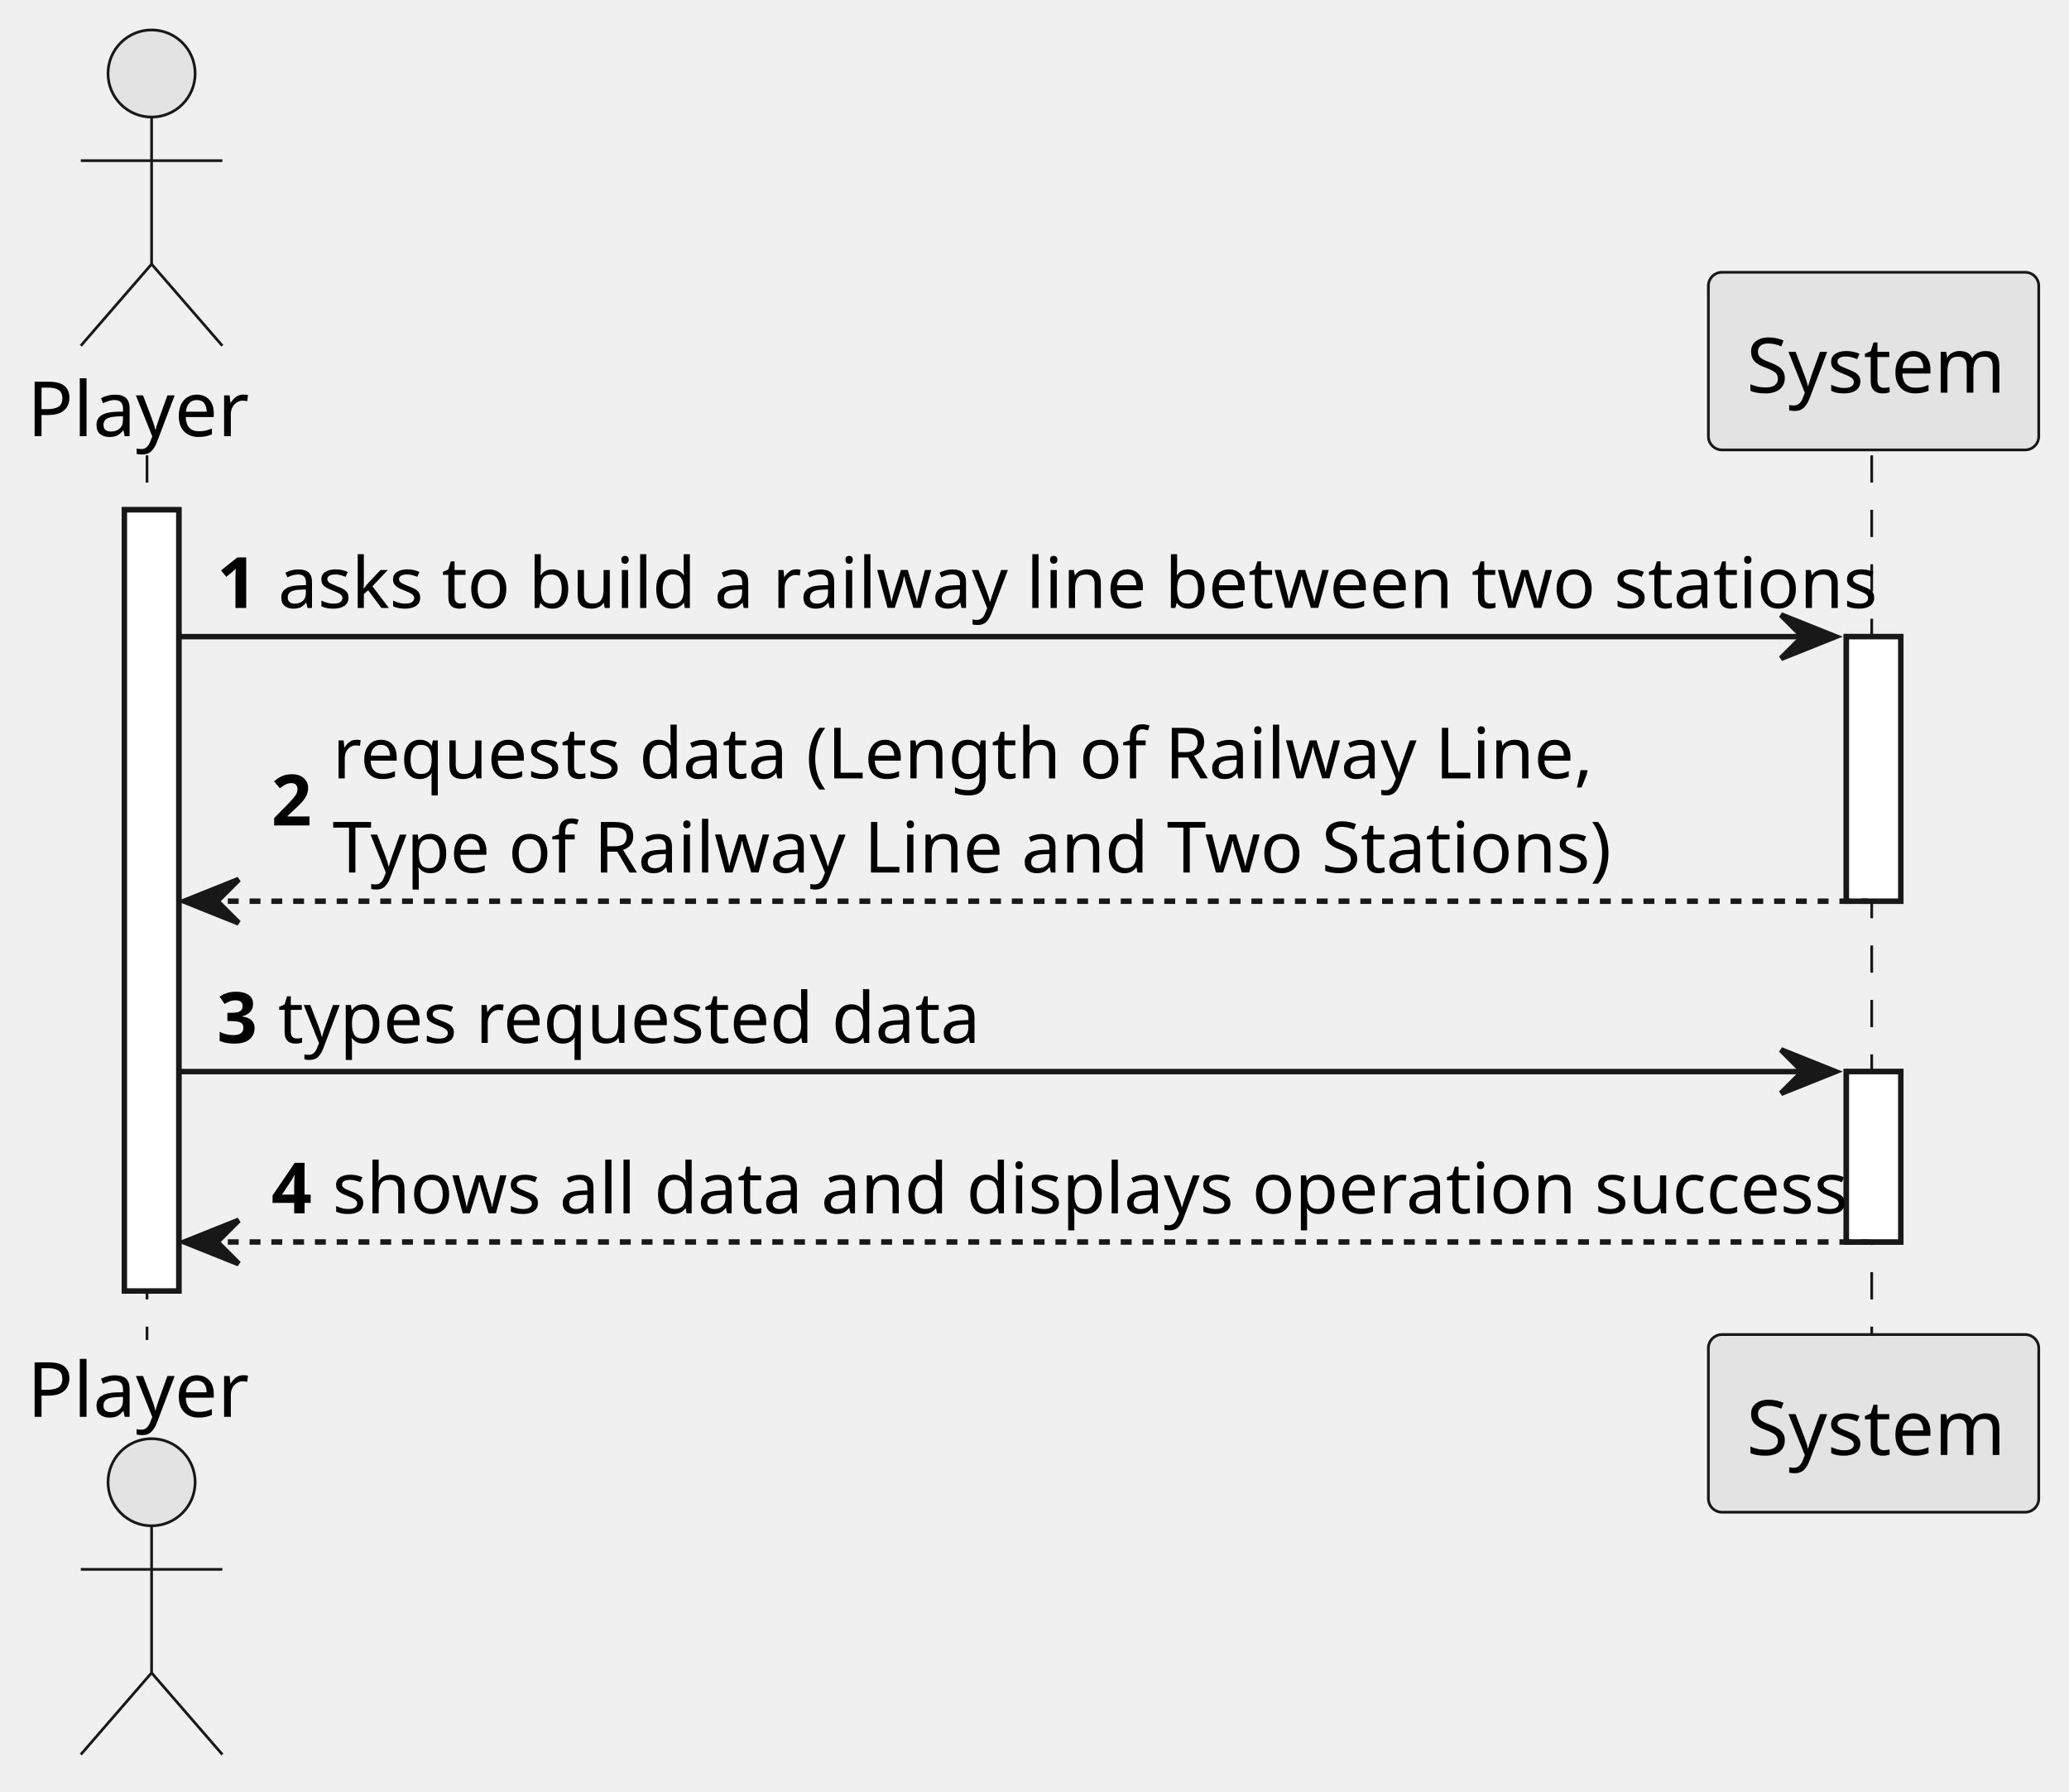
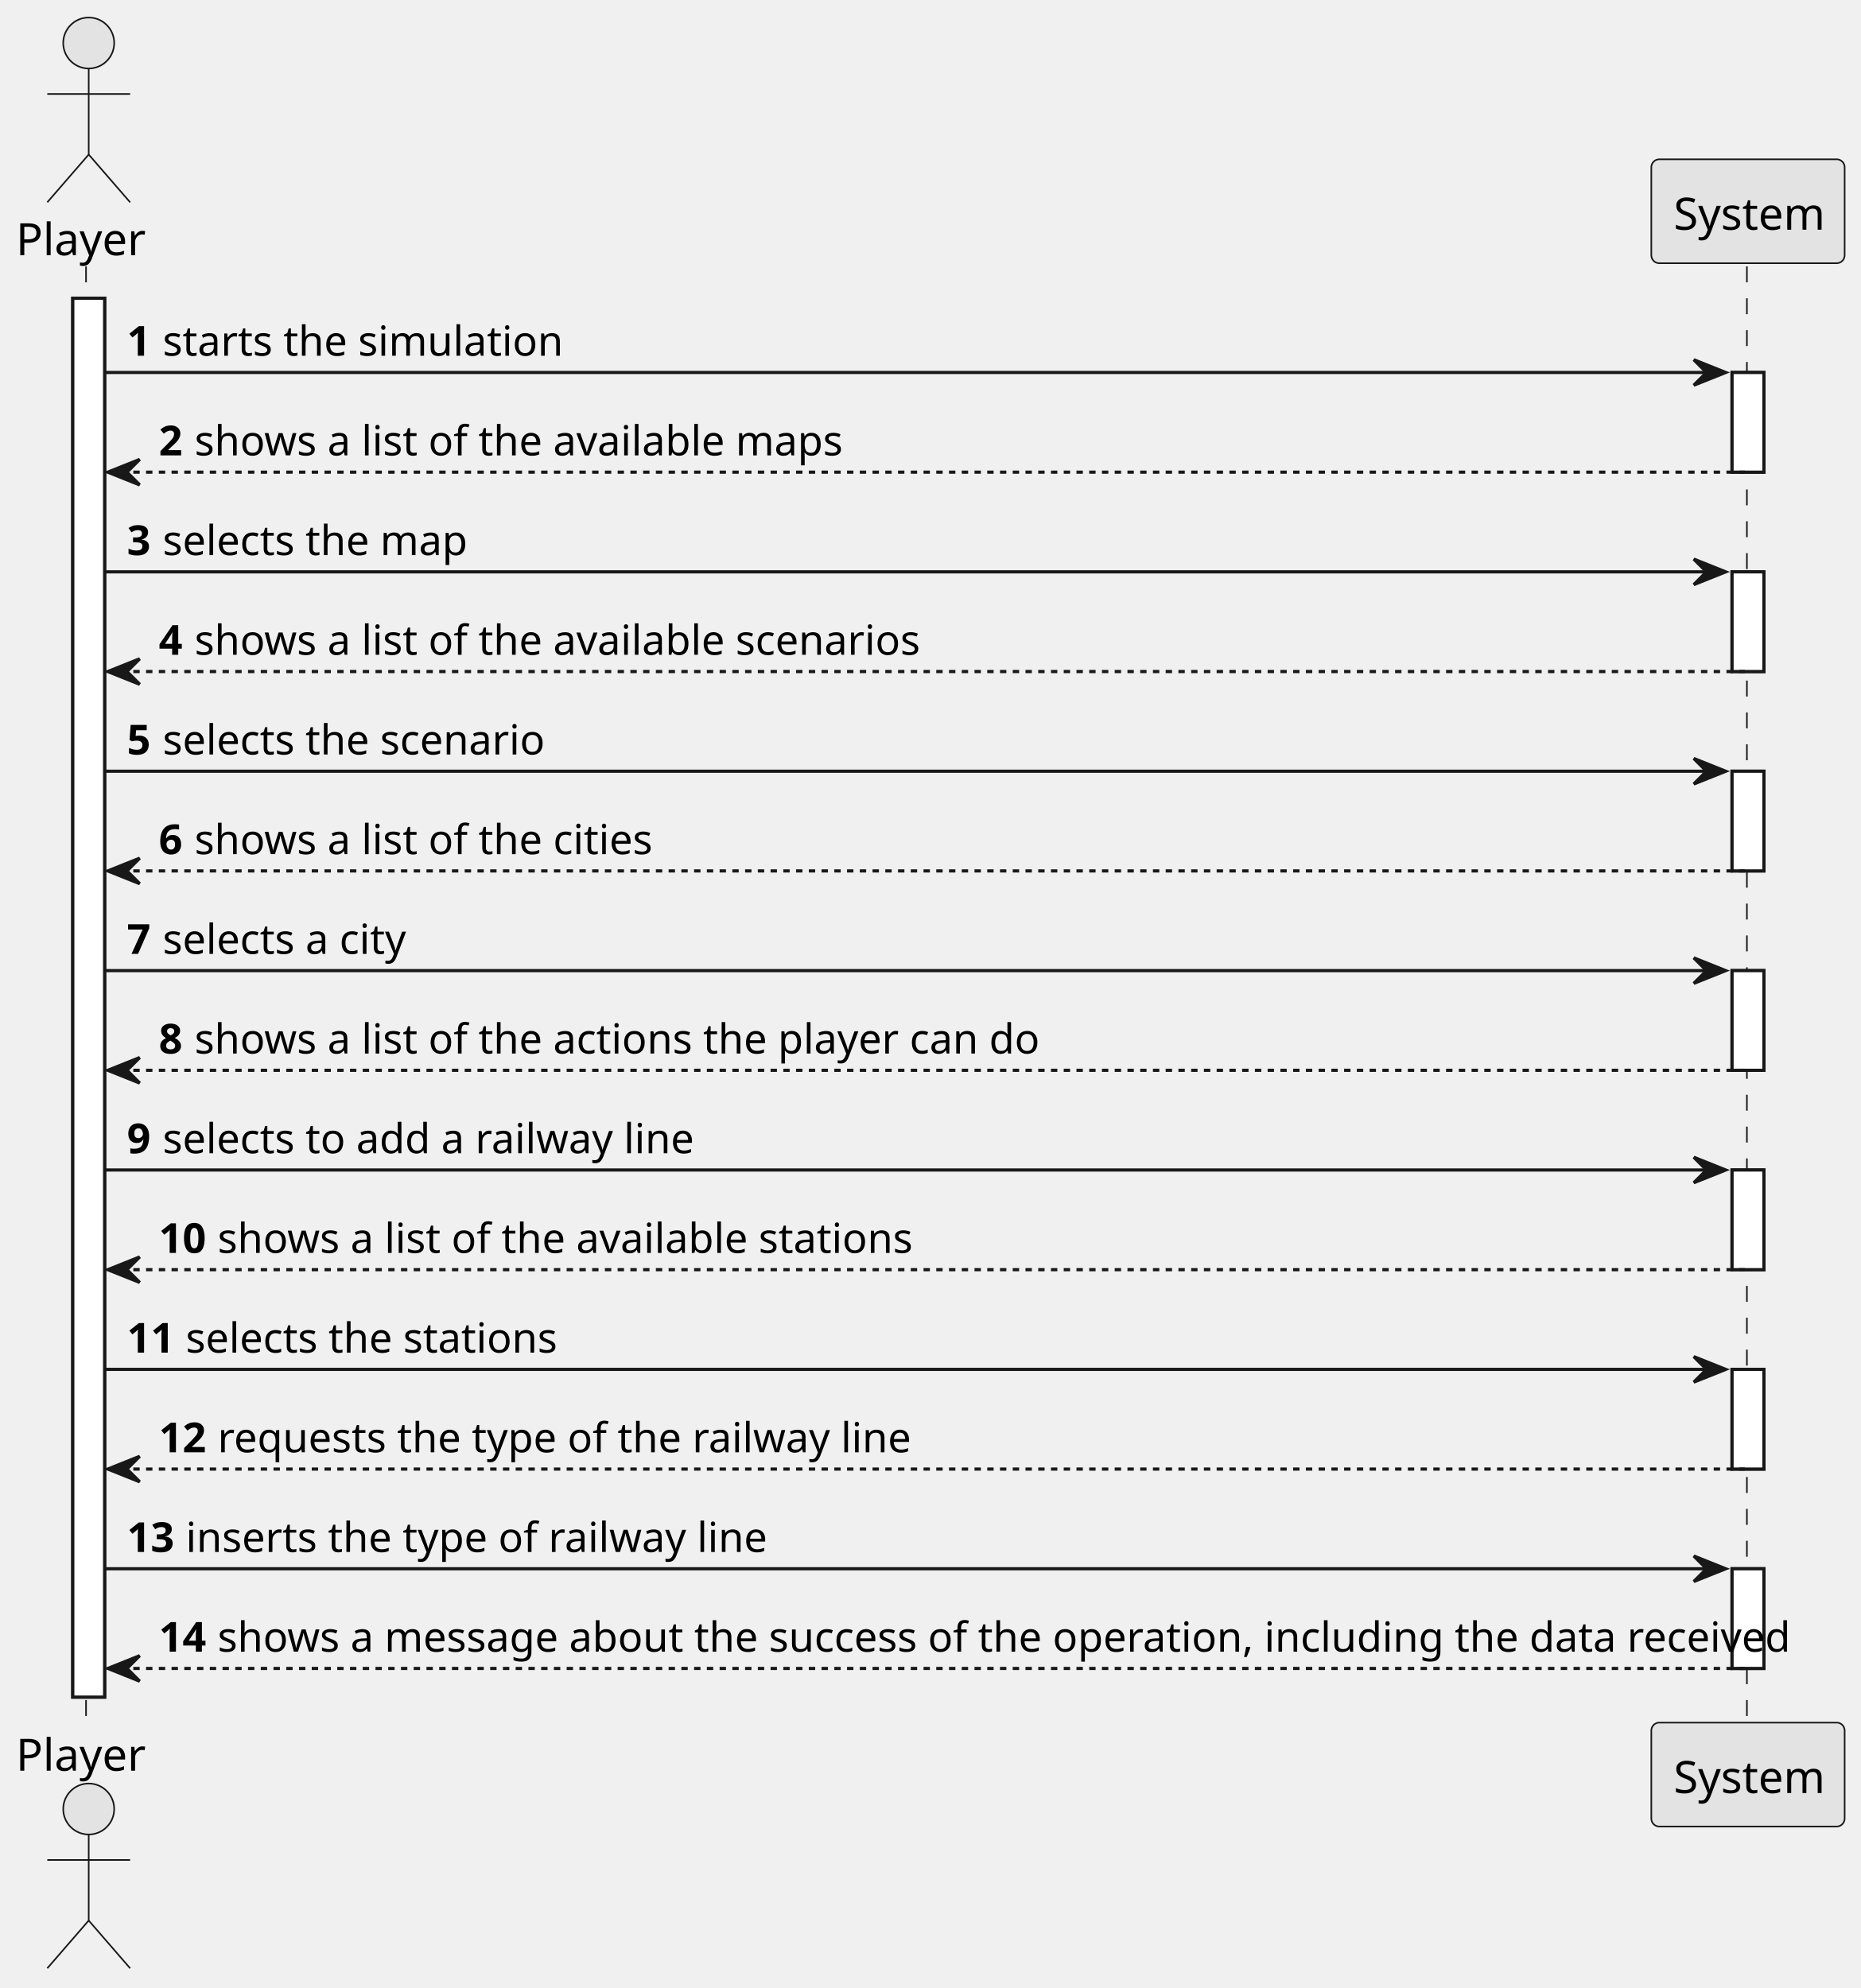
- <svg xmlns="http://www.w3.org/2000/svg" contentStyleType="text/css" height="329px" preserveAspectRatio="none" style="width:380px;height:329px;background:#FFFFFF;" version="1.1" viewBox="0 0 380 329" width="380px" zoomAndPan="magnify">
+ <svg xmlns="http://www.w3.org/2000/svg" contentStyleType="text/css" height="624px" preserveAspectRatio="none" style="width:584px;height:624px;background:#FFFFFF;" version="1.1" viewBox="0 0 584 624" width="584px" zoomAndPan="magnify">
  <defs />
  <g>
-     <rect fill="#FFFFFF" height="143.455" style="stroke:#181818;stroke-width:1.0;" width="10" x="22.841" y="93.621" />
-     <rect fill="#FFFFFF" height="48.582" style="stroke:#181818;stroke-width:1.0;" width="10" x="339.106" y="116.912" />
-     <rect fill="#FFFFFF" height="31.291" style="stroke:#181818;stroke-width:1.0;" width="10" x="339.106" y="196.785" />
-     <line style="stroke:#181818;stroke-width:0.5;stroke-dasharray:5.0,5.0;" x1="27" x2="27" y1="83.621" y2="246.076" />
-     <line style="stroke:#181818;stroke-width:0.5;stroke-dasharray:5.0,5.0;" x1="343.768" x2="343.768" y1="83.621" y2="246.076" />
+     <rect fill="#FFFFFF" height="439.074" style="stroke:#181818;stroke-width:1.0;" width="10" x="22.841" y="93.621" />
+     <rect fill="#FFFFFF" height="31.291" style="stroke:#181818;stroke-width:1.0;" width="10" x="543.593" y="116.912" />
+     <rect fill="#FFFFFF" height="31.291" style="stroke:#181818;stroke-width:1.0;" width="10" x="543.593" y="179.494" />
+     <rect fill="#FFFFFF" height="31.291" style="stroke:#181818;stroke-width:1.0;" width="10" x="543.593" y="242.076" />
+     <rect fill="#FFFFFF" height="31.291" style="stroke:#181818;stroke-width:1.0;" width="10" x="543.593" y="304.658" />
+     <rect fill="#FFFFFF" height="31.291" style="stroke:#181818;stroke-width:1.0;" width="10" x="543.593" y="367.24" />
+     <rect fill="#FFFFFF" height="31.291" style="stroke:#181818;stroke-width:1.0;" width="10" x="543.593" y="429.822" />
+     <rect fill="#FFFFFF" height="31.291" style="stroke:#181818;stroke-width:1.0;" width="10" x="543.593" y="492.404" />
+     <line style="stroke:#181818;stroke-width:0.5;stroke-dasharray:5.0,5.0;" x1="27" x2="27" y1="83.621" y2="541.695" />
+     <line style="stroke:#181818;stroke-width:0.5;stroke-dasharray:5.0,5.0;" x1="548.255" x2="548.255" y1="83.621" y2="541.695" />
    <text fill="#000000" font-family="sans-serif" font-size="14" lengthAdjust="spacing" textLength="39.683" x="5" y="80.107">Player</text>
    <ellipse cx="27.841" cy="13.5" fill="#E3E3E3" rx="8" ry="8" style="stroke:#181818;stroke-width:0.5;" />
    <path d="M27.841,21.5 L27.841,48.5 M14.841,29.5 L40.841,29.5 M27.841,48.5 L14.841,63.5 M27.841,48.5 L40.841,63.5 " fill="none" style="stroke:#181818;stroke-width:0.5;" />
-     <text fill="#000000" font-family="sans-serif" font-size="14" lengthAdjust="spacing" textLength="39.683" x="5" y="260.184">Player</text>
-     <ellipse cx="27.841" cy="272.197" fill="#E3E3E3" rx="8" ry="8" style="stroke:#181818;stroke-width:0.5;" />
-     <path d="M27.841,280.197 L27.841,307.197 M14.841,288.197 L40.841,288.197 M27.841,307.197 L14.841,322.197 M27.841,307.197 L40.841,322.197 " fill="none" style="stroke:#181818;stroke-width:0.5;" />
-     <rect fill="#E3E3E3" height="32.621" rx="2.5" ry="2.5" style="stroke:#181818;stroke-width:0.5;" width="60.676" x="313.768" y="50" />
-     <text fill="#000000" font-family="sans-serif" font-size="14" lengthAdjust="spacing" textLength="46.676" x="320.768" y="72.107">System</text>
-     <rect fill="#E3E3E3" height="32.621" rx="2.5" ry="2.5" style="stroke:#181818;stroke-width:0.5;" width="60.676" x="313.768" y="245.076" />
-     <text fill="#000000" font-family="sans-serif" font-size="14" lengthAdjust="spacing" textLength="46.676" x="320.768" y="267.184">System</text>
-     <rect fill="#FFFFFF" height="143.455" style="stroke:#181818;stroke-width:1.0;" width="10" x="22.841" y="93.621" />
-     <rect fill="#FFFFFF" height="48.582" style="stroke:#181818;stroke-width:1.0;" width="10" x="339.106" y="116.912" />
-     <rect fill="#FFFFFF" height="31.291" style="stroke:#181818;stroke-width:1.0;" width="10" x="339.106" y="196.785" />
-     <polygon fill="#181818" points="327.106,112.912,337.106,116.912,327.106,120.912,331.106,116.912" style="stroke:#181818;stroke-width:1.0;" />
-     <line style="stroke:#181818;stroke-width:1.0;" x1="32.841" x2="333.106" y1="116.912" y2="116.912" />
+     <text fill="#000000" font-family="sans-serif" font-size="14" lengthAdjust="spacing" textLength="39.683" x="5" y="555.803">Player</text>
+     <ellipse cx="27.841" cy="567.816" fill="#E3E3E3" rx="8" ry="8" style="stroke:#181818;stroke-width:0.5;" />
+     <path d="M27.841,575.816 L27.841,602.816 M14.841,583.816 L40.841,583.816 M27.841,602.816 L14.841,617.816 M27.841,602.816 L40.841,617.816 " fill="none" style="stroke:#181818;stroke-width:0.5;" />
+     <rect fill="#E3E3E3" height="32.621" rx="2.5" ry="2.5" style="stroke:#181818;stroke-width:0.5;" width="60.676" x="518.255" y="50" />
+     <text fill="#000000" font-family="sans-serif" font-size="14" lengthAdjust="spacing" textLength="46.676" x="525.255" y="72.107">System</text>
+     <rect fill="#E3E3E3" height="32.621" rx="2.5" ry="2.5" style="stroke:#181818;stroke-width:0.5;" width="60.676" x="518.255" y="540.695" />
+     <text fill="#000000" font-family="sans-serif" font-size="14" lengthAdjust="spacing" textLength="46.676" x="525.255" y="562.803">System</text>
+     <rect fill="#FFFFFF" height="439.074" style="stroke:#181818;stroke-width:1.0;" width="10" x="22.841" y="93.621" />
+     <rect fill="#FFFFFF" height="31.291" style="stroke:#181818;stroke-width:1.0;" width="10" x="543.593" y="116.912" />
+     <rect fill="#FFFFFF" height="31.291" style="stroke:#181818;stroke-width:1.0;" width="10" x="543.593" y="179.494" />
+     <rect fill="#FFFFFF" height="31.291" style="stroke:#181818;stroke-width:1.0;" width="10" x="543.593" y="242.076" />
+     <rect fill="#FFFFFF" height="31.291" style="stroke:#181818;stroke-width:1.0;" width="10" x="543.593" y="304.658" />
+     <rect fill="#FFFFFF" height="31.291" style="stroke:#181818;stroke-width:1.0;" width="10" x="543.593" y="367.24" />
+     <rect fill="#FFFFFF" height="31.291" style="stroke:#181818;stroke-width:1.0;" width="10" x="543.593" y="429.822" />
+     <rect fill="#FFFFFF" height="31.291" style="stroke:#181818;stroke-width:1.0;" width="10" x="543.593" y="492.404" />
+     <polygon fill="#181818" points="531.593,112.912,541.593,116.912,531.593,120.912,535.593,116.912" style="stroke:#181818;stroke-width:1.0;" />
+     <line style="stroke:#181818;stroke-width:1.0;" x1="32.841" x2="537.593" y1="116.912" y2="116.912" />
    <text fill="#000000" font-family="sans-serif" font-size="13" font-weight="bold" lengthAdjust="spacing" textLength="7.23" x="39.841" y="111.649">1</text>
-     <text fill="#000000" font-family="sans-serif" font-size="13" lengthAdjust="spacing" textLength="276.034" x="51.071" y="111.649">asks to build a railway line between two stations</text>
-     <polygon fill="#181818" points="43.841,161.494,33.841,165.494,43.841,169.494,39.841,165.494" style="stroke:#181818;stroke-width:1.0;" />
-     <line style="stroke:#181818;stroke-width:1.0;stroke-dasharray:2.0,2.0;" x1="37.841" x2="343.106" y1="165.494" y2="165.494" />
-     <text fill="#000000" font-family="sans-serif" font-size="13" font-weight="bold" lengthAdjust="spacing" textLength="7.23" x="49.841" y="151.586">2</text>
-     <text fill="#000000" font-family="sans-serif" font-size="13" lengthAdjust="spacing" textLength="221.857" x="61.071" y="142.94">requests data (Length of Railway Line,</text>
-     <text fill="#000000" font-family="sans-serif" font-size="13" lengthAdjust="spacing" textLength="229.055" x="61.071" y="160.231">Type of Railway Line and Two Stations)</text>
-     <polygon fill="#181818" points="327.106,192.785,337.106,196.785,327.106,200.785,331.106,196.785" style="stroke:#181818;stroke-width:1.0;" />
-     <line style="stroke:#181818;stroke-width:1.0;" x1="32.841" x2="333.106" y1="196.785" y2="196.785" />
-     <text fill="#000000" font-family="sans-serif" font-size="13" font-weight="bold" lengthAdjust="spacing" textLength="7.23" x="39.841" y="191.523">3</text>
-     <text fill="#000000" font-family="sans-serif" font-size="13" lengthAdjust="spacing" textLength="121.418" x="51.071" y="191.523">types requested data</text>
-     <polygon fill="#181818" points="43.841,224.076,33.841,228.076,43.841,232.076,39.841,228.076" style="stroke:#181818;stroke-width:1.0;" />
-     <line style="stroke:#181818;stroke-width:1.0;stroke-dasharray:2.0,2.0;" x1="37.841" x2="343.106" y1="228.076" y2="228.076" />
-     <text fill="#000000" font-family="sans-serif" font-size="13" font-weight="bold" lengthAdjust="spacing" textLength="7.23" x="49.841" y="222.814">4</text>
-     <text fill="#000000" font-family="sans-serif" font-size="13" lengthAdjust="spacing" textLength="266.652" x="61.071" y="222.814">shows all data and displays operation success</text>
+     <text fill="#000000" font-family="sans-serif" font-size="13" lengthAdjust="spacing" textLength="115.603" x="51.071" y="111.649">starts the simulation</text>
+     <polygon fill="#181818" points="43.841,144.203,33.841,148.203,43.841,152.203,39.841,148.203" style="stroke:#181818;stroke-width:1.0;" />
+     <line style="stroke:#181818;stroke-width:1.0;stroke-dasharray:2.0,2.0;" x1="37.841" x2="547.593" y1="148.203" y2="148.203" />
+     <text fill="#000000" font-family="sans-serif" font-size="13" font-weight="bold" lengthAdjust="spacing" textLength="7.23" x="49.841" y="142.94">2</text>
+     <text fill="#000000" font-family="sans-serif" font-size="13" lengthAdjust="spacing" textLength="193.654" x="61.071" y="142.94">shows a list of the available maps</text>
+     <polygon fill="#181818" points="531.593,175.494,541.593,179.494,531.593,183.494,535.593,179.494" style="stroke:#181818;stroke-width:1.0;" />
+     <line style="stroke:#181818;stroke-width:1.0;" x1="32.841" x2="537.593" y1="179.494" y2="179.494" />
+     <text fill="#000000" font-family="sans-serif" font-size="13" font-weight="bold" lengthAdjust="spacing" textLength="7.23" x="39.841" y="174.231">3</text>
+     <text fill="#000000" font-family="sans-serif" font-size="13" lengthAdjust="spacing" textLength="91.044" x="51.071" y="174.231">selects the map</text>
+     <polygon fill="#181818" points="43.841,206.785,33.841,210.785,43.841,214.785,39.841,210.785" style="stroke:#181818;stroke-width:1.0;" />
+     <line style="stroke:#181818;stroke-width:1.0;stroke-dasharray:2.0,2.0;" x1="37.841" x2="547.593" y1="210.785" y2="210.785" />
+     <text fill="#000000" font-family="sans-serif" font-size="13" font-weight="bold" lengthAdjust="spacing" textLength="7.23" x="49.841" y="205.523">4</text>
+     <text fill="#000000" font-family="sans-serif" font-size="13" lengthAdjust="spacing" textLength="217.502" x="61.071" y="205.523">shows a list of the available scenarios</text>
+     <polygon fill="#181818" points="531.593,238.076,541.593,242.076,531.593,246.076,535.593,242.076" style="stroke:#181818;stroke-width:1.0;" />
+     <line style="stroke:#181818;stroke-width:1.0;" x1="32.841" x2="537.593" y1="242.076" y2="242.076" />
+     <text fill="#000000" font-family="sans-serif" font-size="13" font-weight="bold" lengthAdjust="spacing" textLength="7.23" x="39.841" y="236.814">5</text>
+     <text fill="#000000" font-family="sans-serif" font-size="13" lengthAdjust="spacing" textLength="114.893" x="51.071" y="236.814">selects the scenario</text>
+     <polygon fill="#181818" points="43.841,269.367,33.841,273.367,43.841,277.367,39.841,273.367" style="stroke:#181818;stroke-width:1.0;" />
+     <line style="stroke:#181818;stroke-width:1.0;stroke-dasharray:2.0,2.0;" x1="37.841" x2="547.593" y1="273.367" y2="273.367" />
+     <text fill="#000000" font-family="sans-serif" font-size="13" font-weight="bold" lengthAdjust="spacing" textLength="7.23" x="49.841" y="268.104">6</text>
+     <text fill="#000000" font-family="sans-serif" font-size="13" lengthAdjust="spacing" textLength="136.557" x="61.071" y="268.104">shows a list of the cities</text>
+     <polygon fill="#181818" points="531.593,300.658,541.593,304.658,531.593,308.658,535.593,304.658" style="stroke:#181818;stroke-width:1.0;" />
+     <line style="stroke:#181818;stroke-width:1.0;" x1="32.841" x2="537.593" y1="304.658" y2="304.658" />
+     <text fill="#000000" font-family="sans-serif" font-size="13" font-weight="bold" lengthAdjust="spacing" textLength="7.23" x="39.841" y="299.396">7</text>
+     <text fill="#000000" font-family="sans-serif" font-size="13" lengthAdjust="spacing" textLength="74.414" x="51.071" y="299.396">selects a city</text>
+     <polygon fill="#181818" points="43.841,331.949,33.841,335.949,43.841,339.949,39.841,335.949" style="stroke:#181818;stroke-width:1.0;" />
+     <line style="stroke:#181818;stroke-width:1.0;stroke-dasharray:2.0,2.0;" x1="37.841" x2="547.593" y1="335.949" y2="335.949" />
+     <text fill="#000000" font-family="sans-serif" font-size="13" font-weight="bold" lengthAdjust="spacing" textLength="7.23" x="49.841" y="330.687">8</text>
+     <text fill="#000000" font-family="sans-serif" font-size="13" lengthAdjust="spacing" textLength="251.475" x="61.071" y="330.687">shows a list of the actions the player can do</text>
+     <polygon fill="#181818" points="531.593,363.24,541.593,367.24,531.593,371.24,535.593,367.24" style="stroke:#181818;stroke-width:1.0;" />
+     <line style="stroke:#181818;stroke-width:1.0;" x1="32.841" x2="537.593" y1="367.24" y2="367.24" />
+     <text fill="#000000" font-family="sans-serif" font-size="13" font-weight="bold" lengthAdjust="spacing" textLength="7.23" x="39.841" y="361.978">9</text>
+     <text fill="#000000" font-family="sans-serif" font-size="13" lengthAdjust="spacing" textLength="158.971" x="51.071" y="361.978">selects to add a railway line</text>
+     <polygon fill="#181818" points="43.841,394.531,33.841,398.531,43.841,402.531,39.841,398.531" style="stroke:#181818;stroke-width:1.0;" />
+     <line style="stroke:#181818;stroke-width:1.0;stroke-dasharray:2.0,2.0;" x1="37.841" x2="547.593" y1="398.531" y2="398.531" />
+     <text fill="#000000" font-family="sans-serif" font-size="13" font-weight="bold" lengthAdjust="spacing" textLength="14.46" x="49.841" y="393.269">10</text>
+     <text fill="#000000" font-family="sans-serif" font-size="13" lengthAdjust="spacing" textLength="206.667" x="68.301" y="393.269">shows a list of the available stations</text>
+     <polygon fill="#181818" points="531.593,425.822,541.593,429.822,531.593,433.822,535.593,429.822" style="stroke:#181818;stroke-width:1.0;" />
+     <line style="stroke:#181818;stroke-width:1.0;" x1="32.841" x2="537.593" y1="429.822" y2="429.822" />
+     <text fill="#000000" font-family="sans-serif" font-size="13" font-weight="bold" lengthAdjust="spacing" textLength="14.46" x="39.841" y="424.56">11</text>
+     <text fill="#000000" font-family="sans-serif" font-size="13" lengthAdjust="spacing" textLength="110.557" x="58.301" y="424.56">selects the stations</text>
+     <polygon fill="#181818" points="43.841,457.113,33.841,461.113,43.841,465.113,39.841,461.113" style="stroke:#181818;stroke-width:1.0;" />
+     <line style="stroke:#181818;stroke-width:1.0;stroke-dasharray:2.0,2.0;" x1="37.841" x2="547.593" y1="461.113" y2="461.113" />
+     <text fill="#000000" font-family="sans-serif" font-size="13" font-weight="bold" lengthAdjust="spacing" textLength="14.46" x="49.841" y="455.851">12</text>
+     <text fill="#000000" font-family="sans-serif" font-size="13" lengthAdjust="spacing" textLength="203.779" x="68.301" y="455.851">requests the type of the railway line</text>
+     <polygon fill="#181818" points="531.593,488.404,541.593,492.404,531.593,496.404,535.593,492.404" style="stroke:#181818;stroke-width:1.0;" />
+     <line style="stroke:#181818;stroke-width:1.0;" x1="32.841" x2="537.593" y1="492.404" y2="492.404" />
+     <text fill="#000000" font-family="sans-serif" font-size="13" font-weight="bold" lengthAdjust="spacing" textLength="14.46" x="39.841" y="487.142">13</text>
+     <text fill="#000000" font-family="sans-serif" font-size="13" lengthAdjust="spacing" textLength="170.523" x="58.301" y="487.142">inserts the type of railway line</text>
+     <polygon fill="#181818" points="43.841,519.695,33.841,523.695,43.841,527.695,39.841,523.695" style="stroke:#181818;stroke-width:1.0;" />
+     <line style="stroke:#181818;stroke-width:1.0;stroke-dasharray:2.0,2.0;" x1="37.841" x2="547.593" y1="523.695" y2="523.695" />
+     <text fill="#000000" font-family="sans-serif" font-size="13" font-weight="bold" lengthAdjust="spacing" textLength="14.46" x="49.841" y="518.433">14</text>
+     <text fill="#000000" font-family="sans-serif" font-size="13" lengthAdjust="spacing" textLength="468.292" x="68.301" y="518.433">shows a message about the success of the operation, including the data received</text>
  </g>
</svg>
